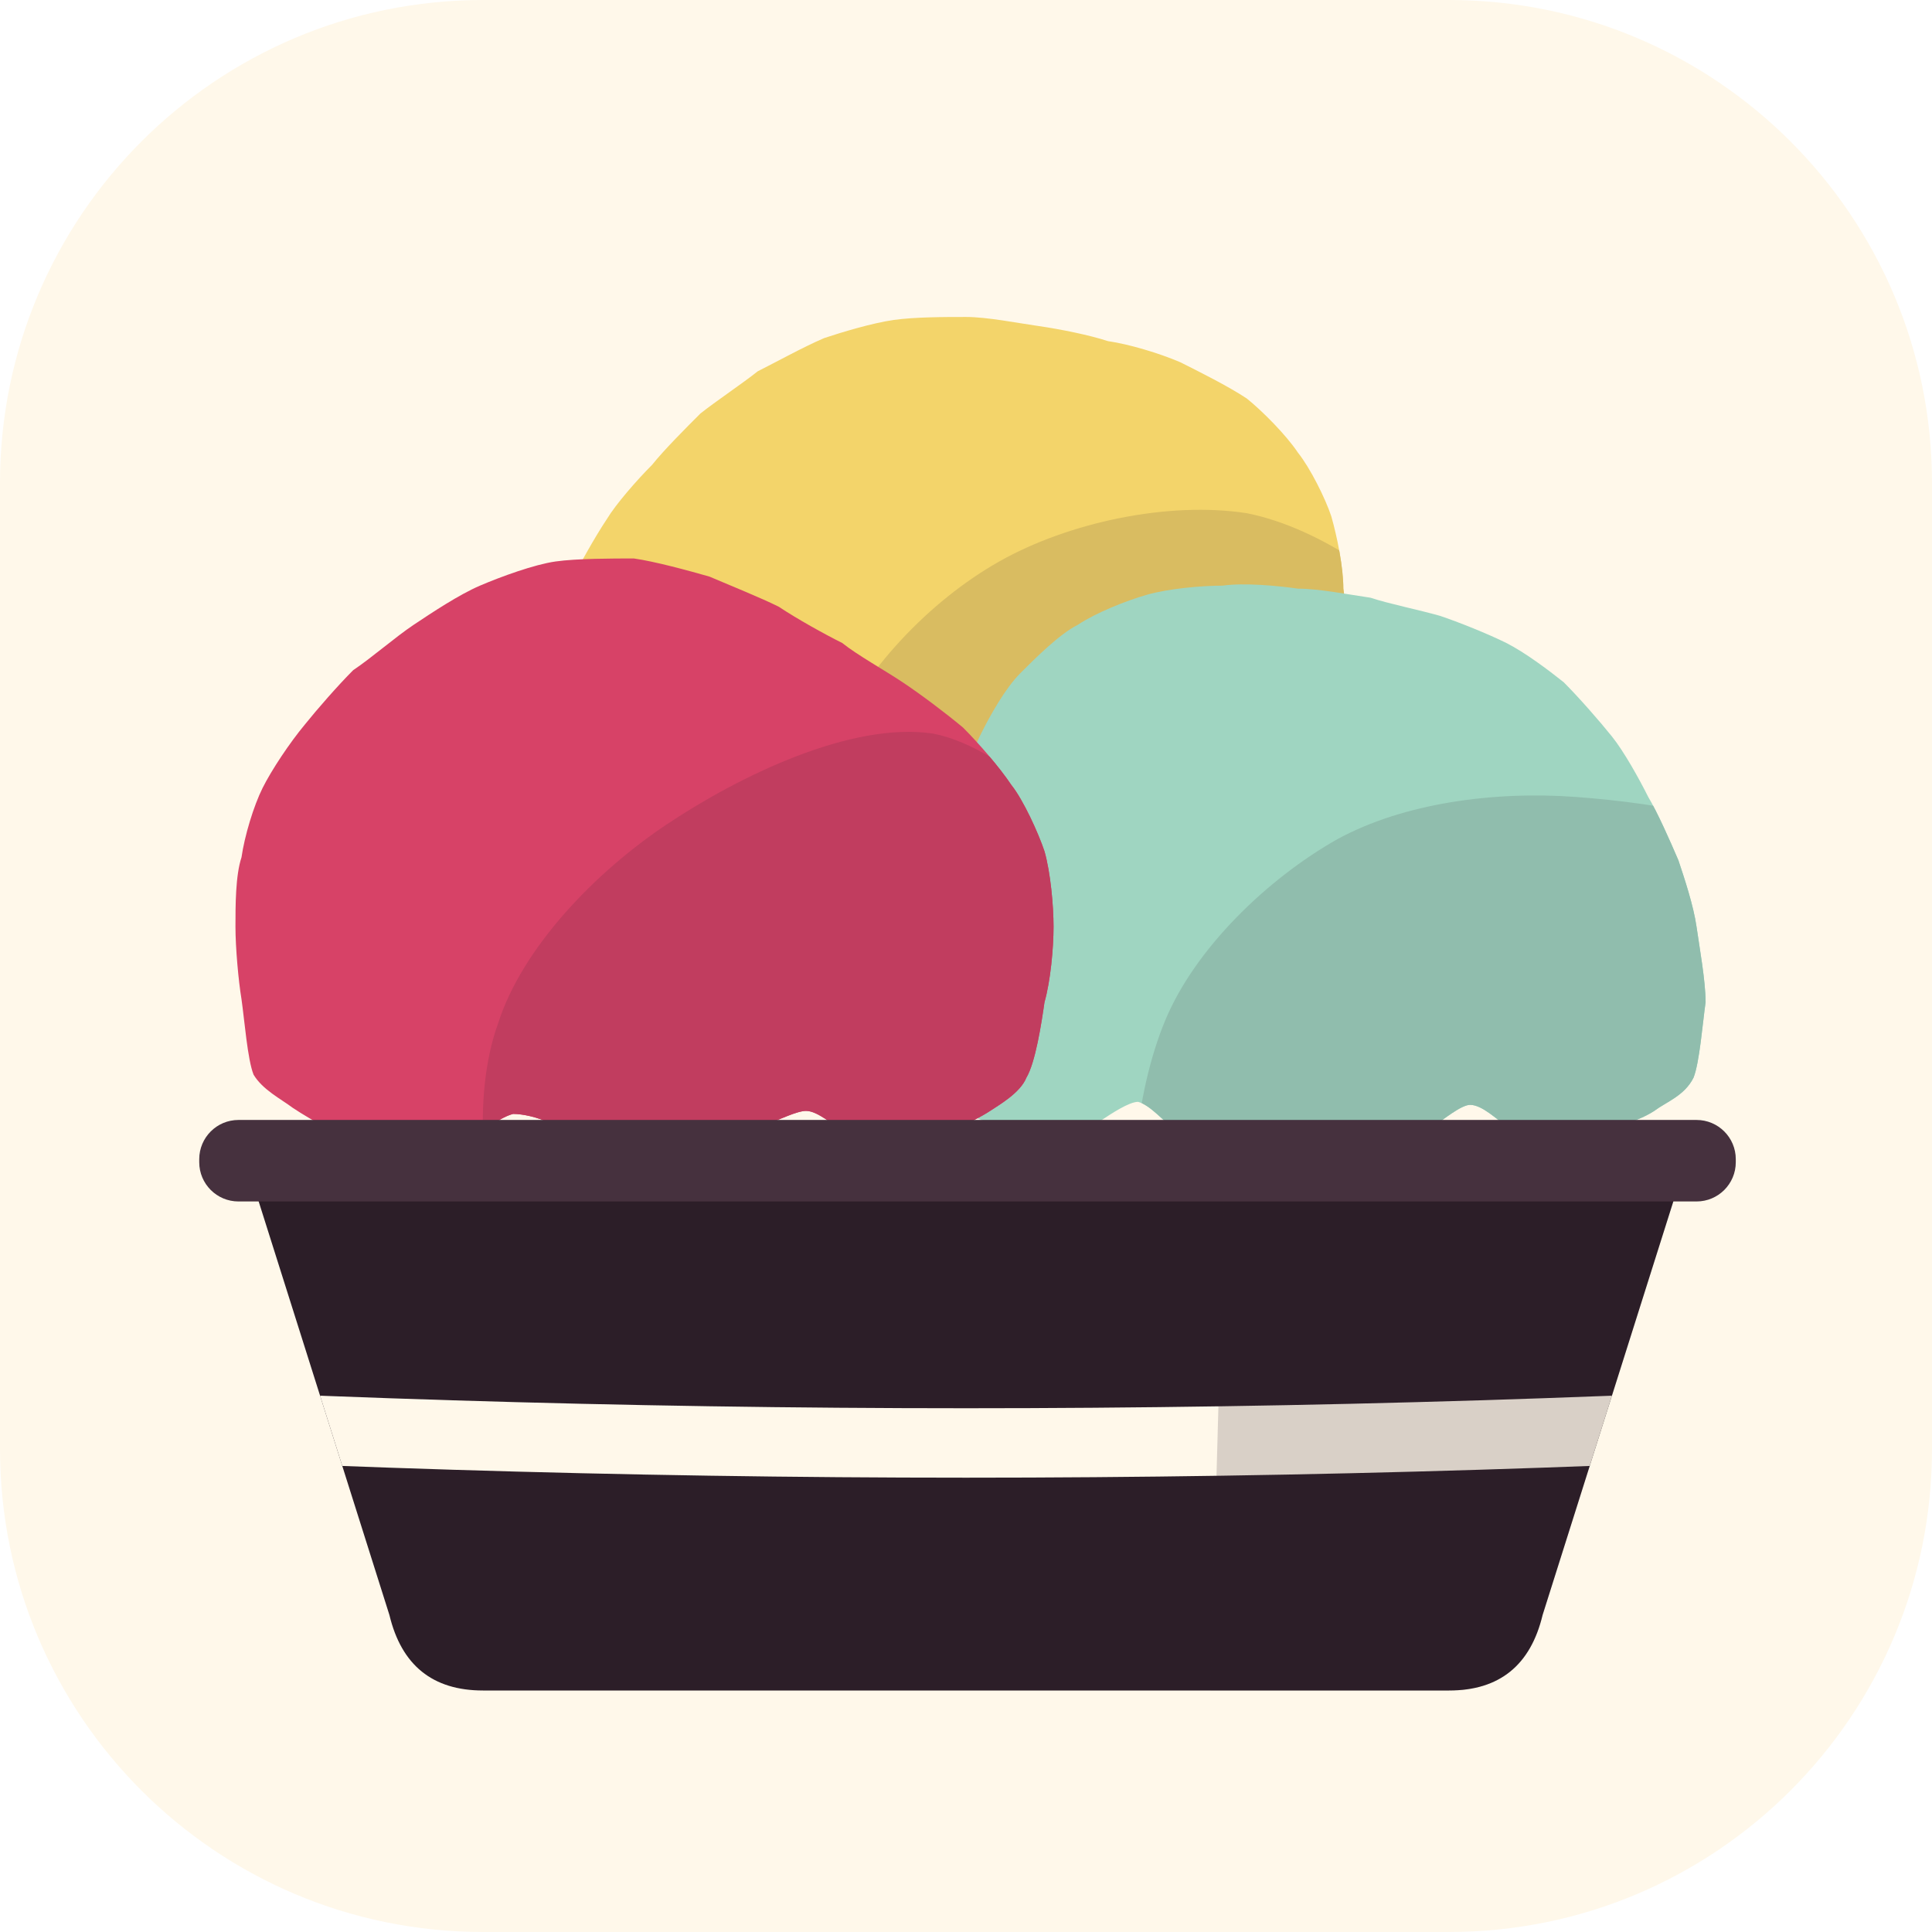
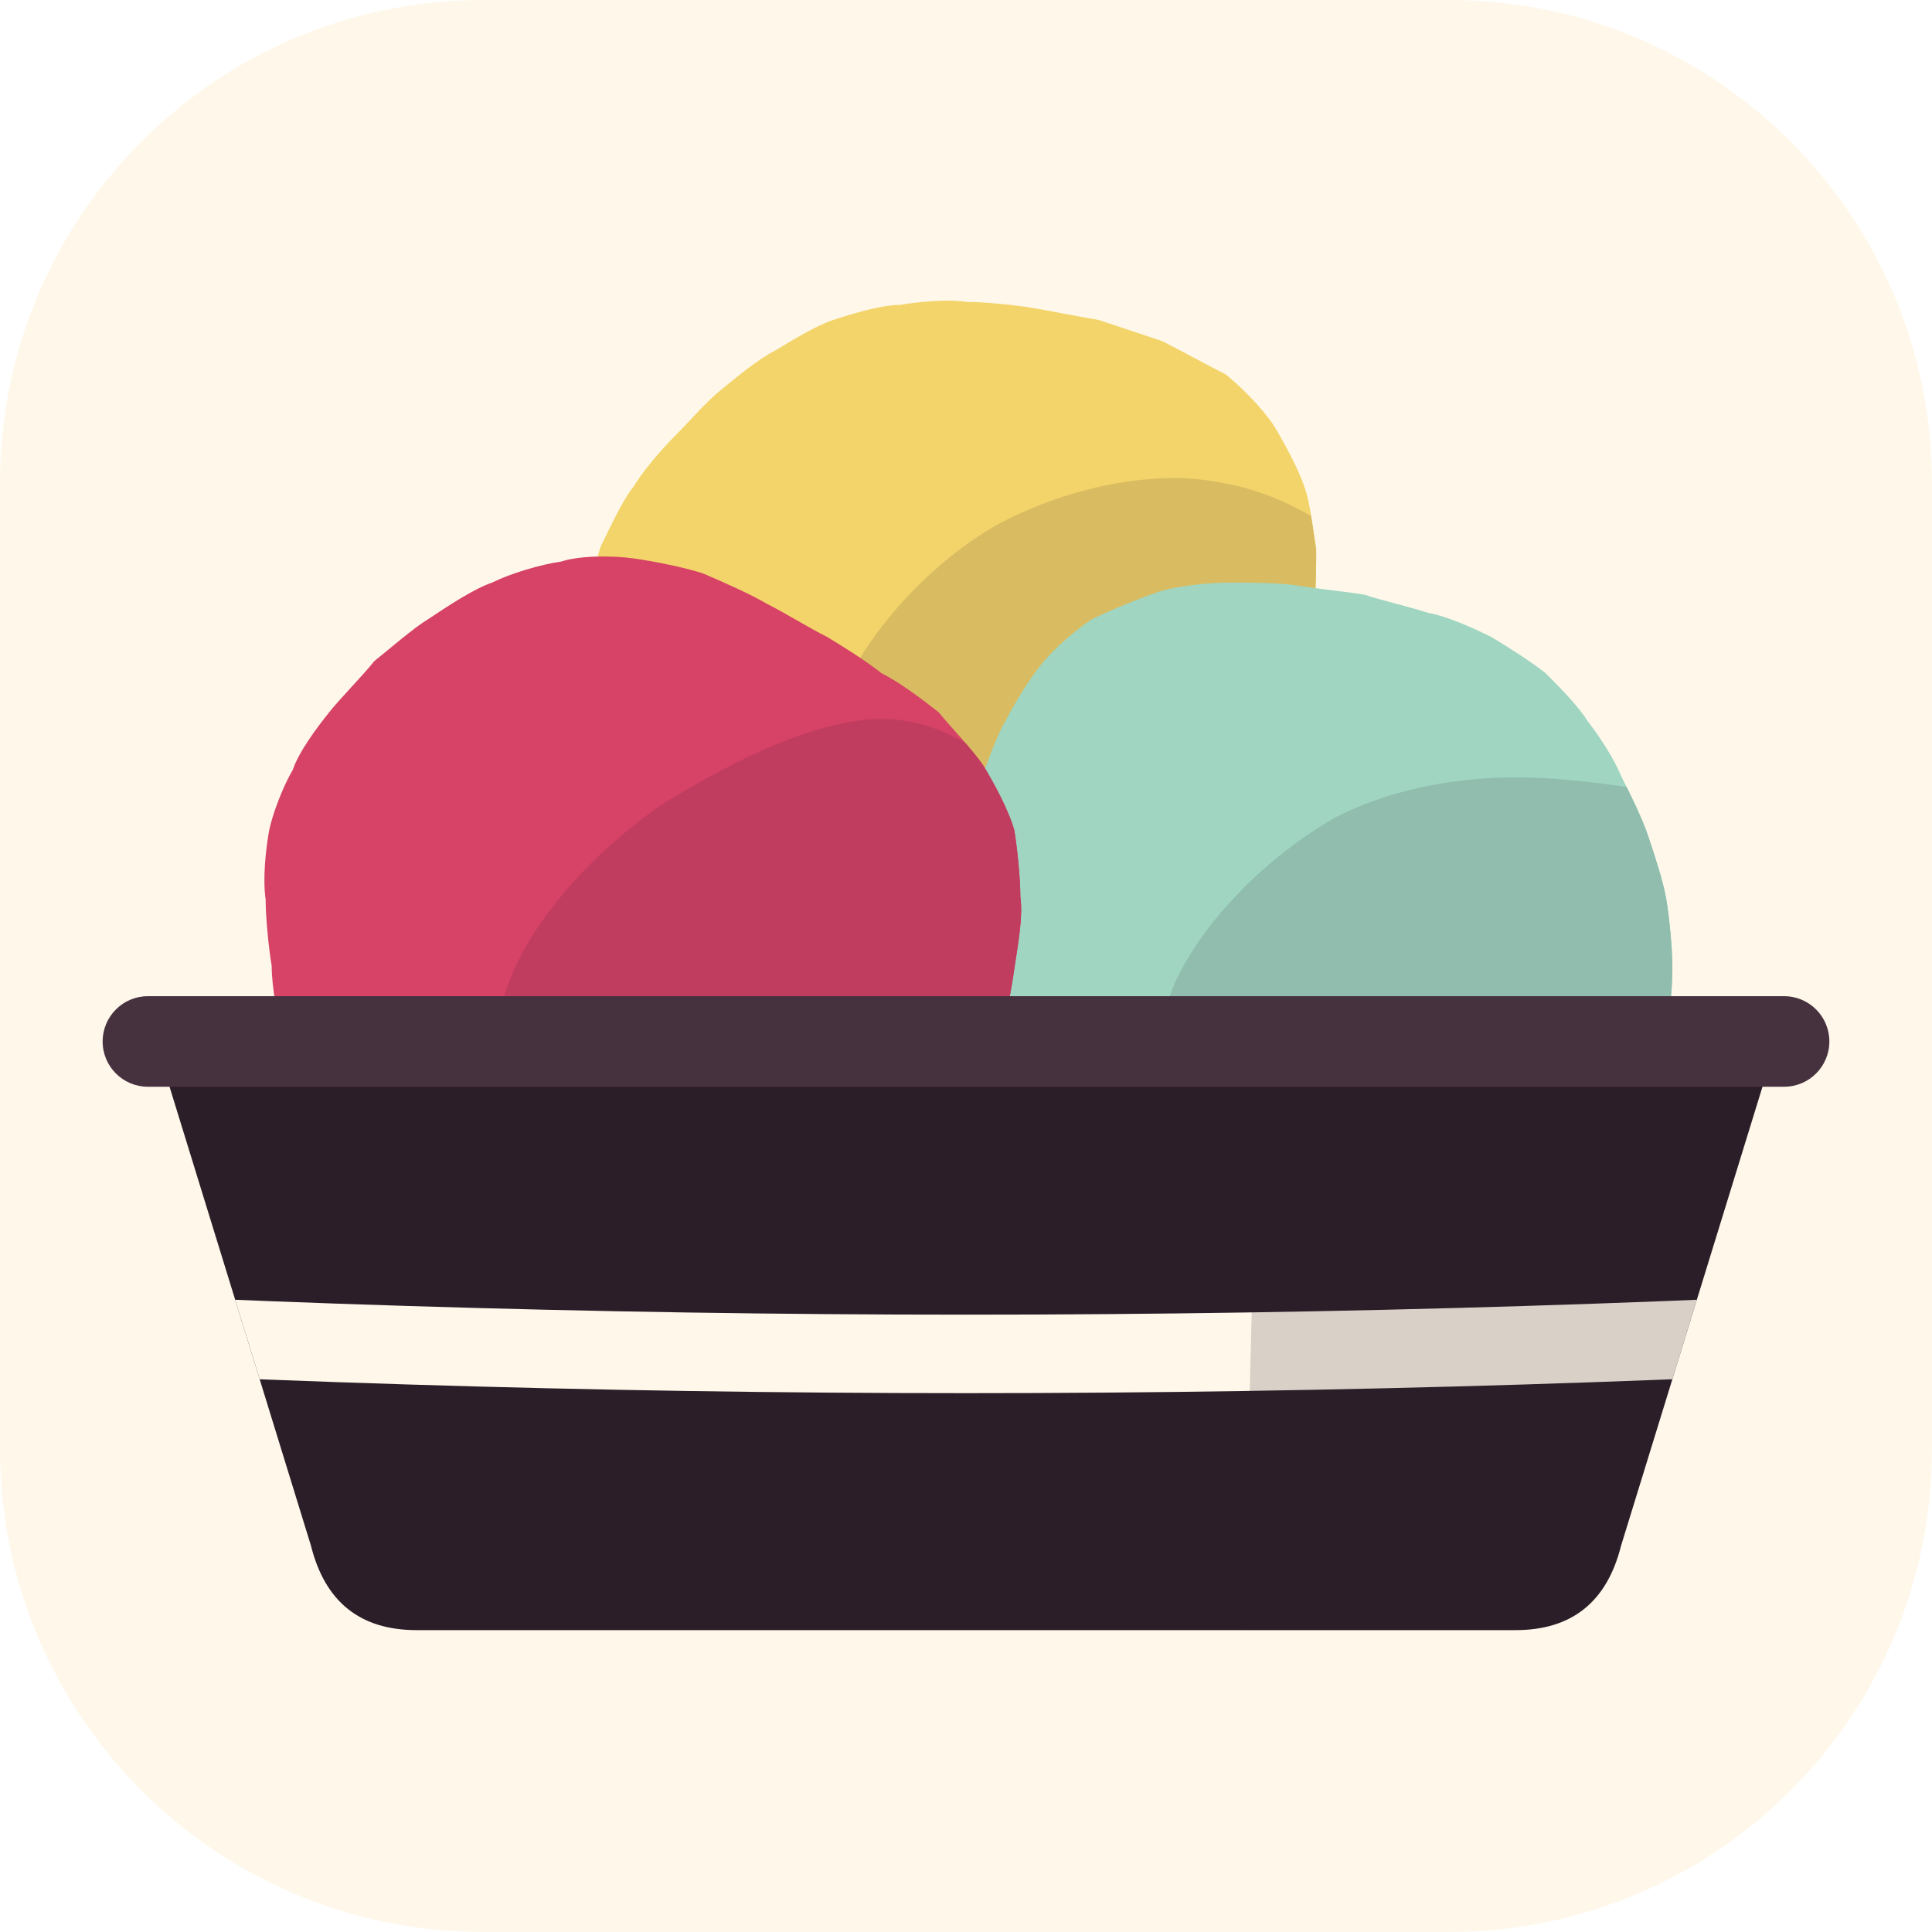
<svg xmlns="http://www.w3.org/2000/svg" viewBox="0 0 64 64" width="64" height="64" role="img" aria-label="Scoop Theory">
  <defs>
-     <path id="fs1" d="M19.5,26.6C19.2,26.1 18.8,24.9 18.7,24.2C18.5,23.5 18.4,22.4 18.4,21.7C18.5,21 18.7,20 18.9,19.3C19.2,18.7 19.7,17.8 20.1,17.2C20.4,16.7 21.1,15.9 21.6,15.4C22,14.9 22.7,14.2 23.2,13.7C23.7,13.3 24.6,12.7 25.1,12.3C25.7,12 26.6,11.5 27.3,11.2C27.9,11 28.9,10.7 29.6,10.6C30.3,10.5 31.3,10.5 32,10.5C32.7,10.5 33.7,10.7 34.4,10.8C35.1,10.9 36.1,11.1 36.7,11.3C37.4,11.4 38.4,11.7 39.1,12C39.7,12.3 40.7,12.8 41.3,13.2C41.8,13.6 42.6,14.4 43,15C43.4,15.5 43.9,16.5 44.1,17.1C44.3,17.8 44.5,18.8 44.5,19.5C44.6,20.1 44.5,21.1 44.5,21.8C44.5,22.4 44.4,23.4 44.4,24.1C44.3,24.7 44.4,26 44.2,26.5C44,26.9 43.3,27.3 43,27.5C42.7,27.7 42.1,28 41.8,28.1C41.5,28.3 41,28.4 40.6,28.5C40.3,28.6 39.8,28.6 39.5,28.6C39.1,28.6 38.6,28.5 38.3,28.4C38,28.4 37.5,28.2 37.1,28C36.8,27.9 36.3,27.4 36,27.5C35.6,27.5 35.1,28.1 34.8,28.3C34.4,28.5 33.9,28.7 33.6,28.9C33.3,29 32.8,29.1 32.4,29.1C32.1,29.2 31.6,29.2 31.3,29.2C30.9,29.1 30.4,29 30.1,28.9C29.8,28.8 29.2,28.6 28.9,28.5C28.6,28.3 28.1,27.8 27.7,27.7C27.4,27.6 26.9,27.8 26.6,27.9C26.2,28 25.7,28.3 25.4,28.4C25.1,28.5 24.6,28.6 24.2,28.6C23.9,28.6 23.4,28.6 23,28.5C22.7,28.5 22.2,28.3 21.9,28.2C21.5,28.1 21,27.8 20.7,27.6C20.4,27.3 19.8,27 19.5,26.6Z" />
+     <path id="fs1" d="M20.5,24.7C20.2,24.3 19.8,23.2 19.7,22.6C19.5,21.9 19.5,20.9 19.5,20.3C19.5,19.6 19.7,18.7 19.9,18.1C20.2,17.5 20.6,16.6 21,16.1C21.3,15.6 21.9,14.9 22.4,14.4C22.8,14 23.4,13.3 23.9,12.9C24.4,12.5 25.1,11.9 25.7,11.6C26.2,11.3 27,10.8 27.6,10.6C28.2,10.4 29.2,10.1 29.8,10.1C30.4,10 31.4,9.9 32,10C32.6,10 33.6,10.1 34.2,10.2C34.8,10.3 35.8,10.5 36.4,10.6C37,10.8 37.9,11.1 38.5,11.3C39.1,11.6 40,12.1 40.6,12.4C41.1,12.8 41.8,13.5 42.2,14.1C42.5,14.6 43,15.5 43.2,16.1C43.4,16.6 43.5,17.6 43.6,18.2C43.6,18.8 43.6,19.7 43.5,20.3C43.5,20.9 43.5,21.8 43.4,22.4C43.4,23.1 43.4,24.2 43.2,24.6C43,25.1 42.4,25.4 42.1,25.6C41.8,25.8 41.4,26.1 41.1,26.2C40.8,26.3 40.3,26.5 40,26.5C39.7,26.6 39.2,26.6 38.9,26.6C38.6,26.6 38.1,26.6 37.8,26.5C37.5,26.4 37,26.2 36.7,26.1C36.4,26 36,25.5 35.6,25.6C35.3,25.6 34.9,26.2 34.6,26.4C34.3,26.6 33.8,26.8 33.5,26.9C33.2,27 32.7,27.1 32.4,27.1C32.1,27.2 31.6,27.2 31.3,27.2C31,27.1 30.5,27 30.2,26.9C29.9,26.8 29.5,26.7 29.2,26.5C28.8,26.3 28.4,25.9 28.1,25.8C27.8,25.7 27.3,25.9 27,26C26.7,26.1 26.2,26.4 25.9,26.5C25.6,26.5 25.1,26.6 24.8,26.6C24.5,26.7 24,26.6 23.7,26.6C23.4,26.5 23,26.4 22.7,26.3C22.3,26.1 21.9,25.9 21.6,25.7C21.3,25.5 20.8,25.2 20.5,24.7Z" />
    <clipPath id="fc2">
      <use href="#fs1" />
    </clipPath>
-     <path id="fs3" d="M30.4,35.6C30.2,35.1 30.1,33.8 30.2,33.1C30.2,32.4 30.3,31.4 30.4,30.8C30.5,30.1 30.8,29.2 30.9,28.6C31.1,28 31.4,27.1 31.6,26.5C31.8,25.9 32.2,24.9 32.5,24.3C32.8,23.7 33.3,22.8 33.8,22.3C34.3,21.8 35.1,21 35.7,20.7C36.3,20.3 37.3,19.9 38,19.7C38.7,19.5 39.8,19.4 40.5,19.4C41.2,19.3 42.3,19.4 43,19.5C43.7,19.5 44.7,19.7 45.4,19.8C46,20 47,20.2 47.7,20.4C48.3,20.6 49.3,21 49.9,21.3C50.5,21.6 51.3,22.2 51.8,22.6C52.3,23.1 53,23.9 53.4,24.4C53.8,24.9 54.3,25.8 54.6,26.4C54.9,26.9 55.3,27.8 55.6,28.5C55.8,29.1 56.1,30 56.2,30.7C56.3,31.4 56.5,32.5 56.5,33.2C56.4,33.9 56.3,35.2 56.1,35.7C55.8,36.3 55.2,36.5 54.8,36.8C54.5,37 54,37.2 53.6,37.3C53.3,37.5 52.7,37.6 52.4,37.6C52,37.7 51.5,37.7 51.2,37.6C50.8,37.6 50.3,37.4 49.9,37.3C49.6,37.1 49.1,36.6 48.7,36.6C48.4,36.6 47.8,37.1 47.5,37.3C47.2,37.5 46.6,37.8 46.3,38C45.9,38.1 45.4,38.3 45.1,38.4C44.7,38.5 44.2,38.6 43.8,38.6C43.5,38.7 43,38.7 42.6,38.6C42.3,38.6 41.7,38.5 41.4,38.4C41,38.4 40.5,38.2 40.2,38C39.8,37.9 39.3,37.7 38.9,37.4C38.6,37.2 38.1,36.6 37.7,36.5C37.4,36.5 36.8,36.9 36.5,37.1C36.1,37.2 35.6,37.4 35.3,37.4C34.9,37.5 34.4,37.5 34,37.5C33.7,37.5 33.2,37.3 32.8,37.2C32.5,37.1 31.9,36.9 31.6,36.6C31.2,36.4 30.6,36.1 30.4,35.6Z" />
+     <path id="fs3" d="M31.3,34.3C31.2,33.8 31.1,32.6 31.1,32C31.2,31.4 31.3,30.4 31.4,29.8C31.5,29.2 31.7,28.4 31.9,27.8C32,27.3 32.3,26.4 32.5,25.8C32.7,25.3 33,24.4 33.3,23.9C33.6,23.3 34.1,22.5 34.5,22C34.9,21.5 35.7,20.8 36.2,20.5C36.8,20.2 37.8,19.8 38.4,19.6C39,19.4 40.1,19.3 40.7,19.3C41.4,19.3 42.4,19.3 43,19.4C43.6,19.5 44.6,19.6 45.2,19.7C45.8,19.9 46.7,20.1 47.3,20.3C47.9,20.4 48.8,20.8 49.4,21.1C49.9,21.4 50.7,21.9 51.2,22.3C51.6,22.7 52.3,23.4 52.6,23.9C53,24.4 53.5,25.2 53.7,25.7C54,26.3 54.4,27.1 54.6,27.7C54.8,28.3 55.1,29.2 55.2,29.8C55.3,30.4 55.4,31.4 55.4,32.1C55.4,32.7 55.3,34 55.1,34.4C54.9,34.9 54.3,35.1 53.9,35.4C53.6,35.6 53.1,35.8 52.8,35.9C52.5,36 52,36.1 51.7,36.2C51.4,36.2 50.9,36.2 50.5,36.1C50.2,36.1 49.7,36 49.4,35.8C49.1,35.7 48.6,35.2 48.3,35.2C48,35.2 47.5,35.7 47.2,35.9C46.8,36.1 46.3,36.3 46,36.5C45.7,36.6 45.2,36.8 44.9,36.9C44.6,37 44.1,37 43.8,37.1C43.4,37.1 43,37.1 42.6,37.1C42.3,37.1 41.8,37 41.5,36.9C41.2,36.8 40.7,36.7 40.4,36.5C40.1,36.4 39.6,36.2 39.2,36C38.9,35.8 38.4,35.2 38.1,35.2C37.8,35.1 37.3,35.5 37,35.6C36.7,35.8 36.2,35.9 35.9,36C35.5,36 35.1,36.1 34.7,36C34.4,36 33.9,35.9 33.6,35.8C33.3,35.7 32.8,35.4 32.5,35.2C32.2,35 31.5,34.7 31.3,34.3Z" />
    <clipPath id="fc4">
      <use href="#fs3" />
    </clipPath>
-     <path id="fs5" d="M8.4,35.6C8.2,35.1 8.1,33.8 8,33.1C7.9,32.5 7.8,31.4 7.8,30.7C7.8,30 7.8,29 8,28.4C8.1,27.7 8.4,26.7 8.7,26.1C9,25.5 9.6,24.6 10.1,24C10.5,23.5 11.2,22.7 11.7,22.2C12.3,21.8 13.1,21.1 13.7,20.7C14.3,20.3 15.2,19.7 15.9,19.4C16.6,19.1 17.7,18.7 18.4,18.6C19.1,18.5 20.3,18.5 21,18.5C21.7,18.6 22.8,18.9 23.5,19.1C24.2,19.4 25.2,19.8 25.8,20.1C26.4,20.5 27.3,21 27.9,21.3C28.4,21.7 29.3,22.2 29.9,22.6C30.5,23 31.3,23.6 31.9,24.1C32.4,24.6 33.1,25.4 33.5,26C33.9,26.5 34.4,27.6 34.6,28.2C34.8,28.9 34.9,30 34.9,30.7C34.9,31.4 34.8,32.5 34.6,33.2C34.5,33.9 34.3,35.2 34,35.7C33.8,36.2 33.1,36.6 32.8,36.8C32.5,37 31.9,37.3 31.6,37.4C31.2,37.5 30.7,37.7 30.4,37.7C30,37.8 29.5,37.8 29.1,37.7C28.8,37.7 28.3,37.6 27.9,37.4C27.6,37.3 27.1,36.8 26.7,36.8C26.4,36.8 25.8,37.1 25.5,37.2C25.1,37.4 24.6,37.7 24.3,37.9C23.9,38 23.4,38.2 23.1,38.3C22.7,38.4 22.2,38.4 21.8,38.4C21.5,38.4 21,38.4 20.6,38.3C20.3,38.2 19.7,38 19.4,37.9C19.1,37.7 18.5,37.3 18.2,37.2C17.8,37 17.3,36.9 17,36.9C16.6,37 16.1,37.4 15.7,37.6C15.4,37.7 14.9,37.8 14.5,37.9C14.2,37.9 13.7,38 13.3,38C13,38 12.4,37.9 12.1,37.8C11.7,37.7 11.2,37.5 10.9,37.4C10.5,37.2 10,36.9 9.7,36.7C9.3,36.4 8.7,36.1 8.4,35.6Z" />
+     <path id="fs5" d="M9.4,34.3C9.2,33.8 9,32.7 9,32C8.9,31.4 8.8,30.4 8.8,29.8C8.7,29.1 8.8,28.2 8.9,27.6C9,27 9.4,26 9.7,25.5C9.9,24.9 10.5,24.1 10.9,23.6C11.3,23.1 12,22.4 12.4,21.9C12.9,21.5 13.7,20.8 14.2,20.5C14.8,20.1 15.7,19.5 16.3,19.3C16.9,19 17.9,18.7 18.6,18.6C19.2,18.4 20.3,18.4 21,18.5C21.7,18.6 22.7,18.8 23.3,19C24,19.3 24.9,19.7 25.4,20C26,20.3 26.8,20.8 27.4,21.1C27.9,21.4 28.7,21.9 29.2,22.3C29.8,22.6 30.6,23.2 31.1,23.6C31.5,24.1 32.2,24.8 32.6,25.4C32.9,25.9 33.4,26.8 33.6,27.5C33.7,28.1 33.8,29.1 33.8,29.7C33.9,30.4 33.7,31.4 33.6,32.1C33.5,32.8 33.3,33.9 33.1,34.4C32.8,34.9 32.2,35.2 31.9,35.4C31.6,35.6 31.1,35.8 30.8,36C30.5,36.1 30,36.2 29.7,36.3C29.4,36.3 28.9,36.3 28.5,36.3C28.2,36.2 27.7,36.1 27.4,36C27.1,35.9 26.6,35.4 26.3,35.4C26,35.4 25.5,35.7 25.2,35.8C24.8,36 24.4,36.3 24,36.4C23.7,36.6 23.2,36.7 22.9,36.8C22.6,36.9 22.1,36.9 21.8,36.9C21.5,36.9 21,36.8 20.6,36.8C20.3,36.7 19.8,36.5 19.5,36.4C19.2,36.2 18.7,35.9 18.4,35.7C18.1,35.6 17.6,35.5 17.3,35.5C16.9,35.6 16.5,36 16.1,36.1C15.8,36.2 15.3,36.4 15,36.4C14.7,36.5 14.2,36.5 13.9,36.5C13.6,36.5 13.1,36.4 12.8,36.3C12.4,36.2 11.9,36.1 11.6,35.9C11.3,35.8 10.8,35.5 10.5,35.3C10.2,35.1 9.6,34.7 9.4,34.3Z" />
    <clipPath id="fc6">
      <use href="#fs5" />
    </clipPath>
-     <path id="ft7" d="M8,38L56,38L51.1,53.5Q50.5,56 48,56L16,56Q13.5,56 12.9,53.5Z" />
+     <path id="ft7" d="M5,34L59,34L53.7,51.2Q53,54 50.2,54L13.8,54Q11,54 10.3,51.2Z" />
    <clipPath id="fc8">
      <use href="#ft7" />
    </clipPath>
  </defs>
  <rect width="64" height="64" rx="16" fill="#fff8ea" />
  <use href="#fs1" fill="#f3d46a" />
  <g clip-path="url(#fc2)">
-     <path d="M52.3,29C52.4,31.6 50.8,35.3 49,37.2C47.1,39.1 43.8,40.2 41.2,40.4C38.6,40.7 35.9,40.1 33.4,38.9C30.9,37.8 27.4,36 26.4,33.6C25.4,31.3 26.3,27.3 27.5,24.7C28.6,22.2 30.8,19.9 33.1,18.6C35.4,17.3 38.7,16.6 41.3,17C43.8,17.5 46.4,19.4 48.2,21.4C50.1,23.4 52.2,26.4 52.3,29Z" fill="#d9bc61" />
+     <path d="M50.8,27C50.9,29.4 49.4,32.8 47.7,34.6C45.9,36.4 42.9,37.3 40.5,37.6C38.1,37.8 35.6,37.2 33.3,36.2C31,35.1 27.7,33.5 26.8,31.3C25.9,29.1 26.8,25.4 27.8,23.1C28.8,20.8 30.9,18.6 33,17.4C35.2,16.2 38.2,15.5 40.5,16C42.9,16.4 45.3,18.1 47,20C48.7,21.8 50.6,24.6 50.8,27Z" fill="#d9bc61" />
  </g>
  <use href="#fs3" fill="#9fd5c1" />
  <g clip-path="url(#fc4)">
-     <path d="M62.4,38C62.1,40.7 60.6,43.3 58.9,45.3C57.2,47.4 54.8,49.7 52.3,50.3C49.8,50.9 46.3,50.1 43.9,48.8C41.5,47.5 38.9,44.9 38,42.4C37.2,39.9 37.6,36.2 38.6,33.8C39.6,31.4 42,29.1 44.3,27.8C46.5,26.6 49.5,26.2 52.2,26.4C54.9,26.6 59,27.2 60.7,29.1C62.4,31.1 62.7,35.3 62.4,38Z" fill="#90bdad" />
+     <path d="M60.9,36.5C60.6,39 59.2,41.4 57.7,43.3C56.1,45.2 53.9,47.3 51.6,47.8C49.3,48.4 46,47.7 43.8,46.5C41.6,45.3 39.2,42.9 38.4,40.6C37.6,38.3 38,34.9 38.9,32.6C39.9,30.4 42.1,28.3 44.2,27.1C46.3,26 49,25.6 51.5,25.8C54,26 57.8,26.5 59.4,28.3C60.9,30.1 61.2,34 60.9,36.5Z" fill="#90bdad" />
  </g>
  <use href="#fs5" fill="#d74267" />
  <g clip-path="url(#fc6)">
-     <path d="M40.1,38.2C40.2,41 40.3,44.7 38.7,46.9C37.2,49.1 33.5,51.1 30.8,51.5C28,51.9 24.3,50.8 22,49.3C19.7,47.8 17.8,45 16.9,42.4C16,39.9 15.6,36.4 16.5,33.9C17.3,31.4 19.7,28.9 22.1,27.3C24.5,25.7 28.2,23.9 30.9,24.3C33.5,24.8 36.4,28 37.9,30.3C39.5,32.6 39.9,35.5 40.1,38.2Z" fill="#c13d5f" />
+     <path d="M38.6,36.8C38.8,39.3 38.8,42.7 37.4,44.7C36,46.8 32.6,48.6 30,49C27.5,49.4 24.1,48.4 22,47C19.8,45.6 18.1,43 17.2,40.6C16.3,38.3 16,35 16.8,32.7C17.6,30.4 19.8,28.1 22,26.6C24.3,25.2 27.7,23.4 30.1,23.9C32.6,24.3 35.3,27.2 36.7,29.4C38.1,31.5 38.5,34.2 38.6,36.8Z" fill="#c13d5f" />
  </g>
  <use href="#ft7" fill="#2c1e28" />
  <g clip-path="url(#fc8)">
-     <path d="M-2,45.6Q32,47.7 66,45.6L66,47.9Q32,50 -2,47.9Z" fill="#fff8ea" />
-     <path d="M40.6,38L61,38L50.5,56L40.1,56Z" fill="#2c1e28" opacity=".18" />
+     <path d="M-5,42.4Q32,44.7 69,42.4L69,45Q32,47.3 -5,45Z" fill="#fff8ea" />
+     <path d="M41.7,34L64,34L53,54L41.2,54Z" fill="#2c1e28" opacity=".18" />
  </g>
-   <rect x="6.6" y="37.1" width="50.9" height="2.7" rx="1.3" fill="#46313e" />
+   <rect x="3.4" y="33" width="57.2" height="3" rx="1.5" fill="#46313e" />
</svg>
